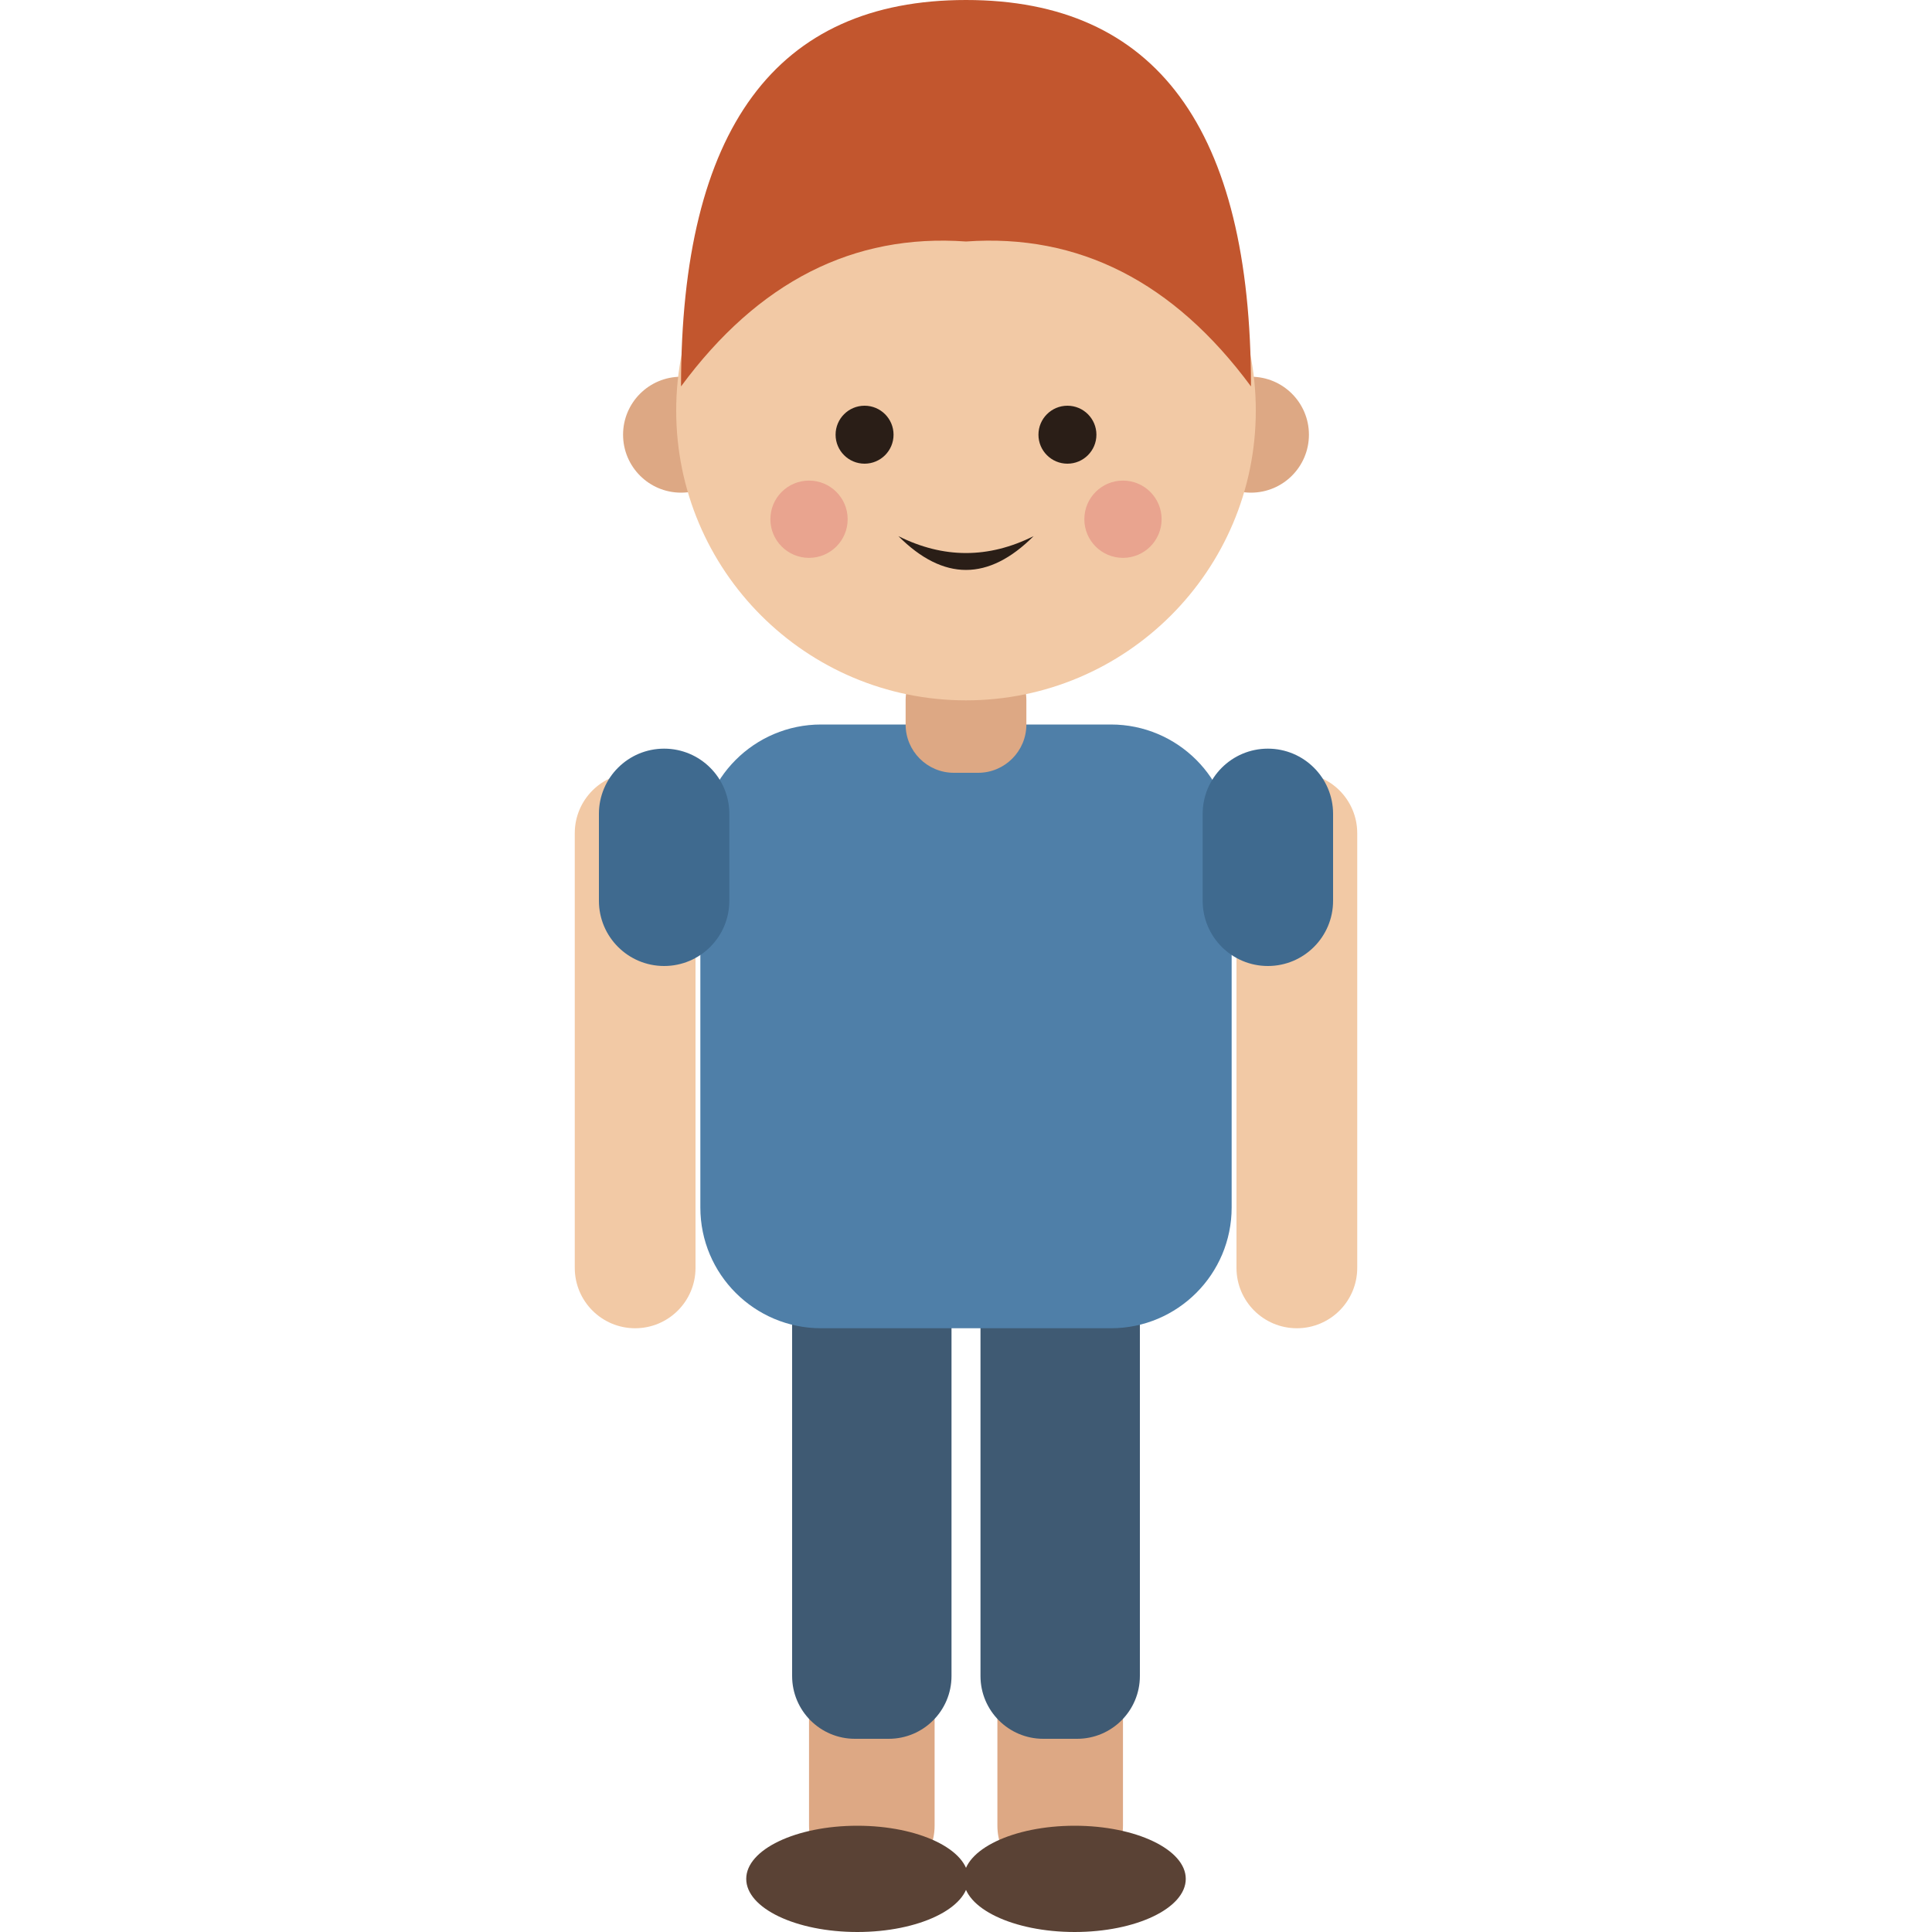
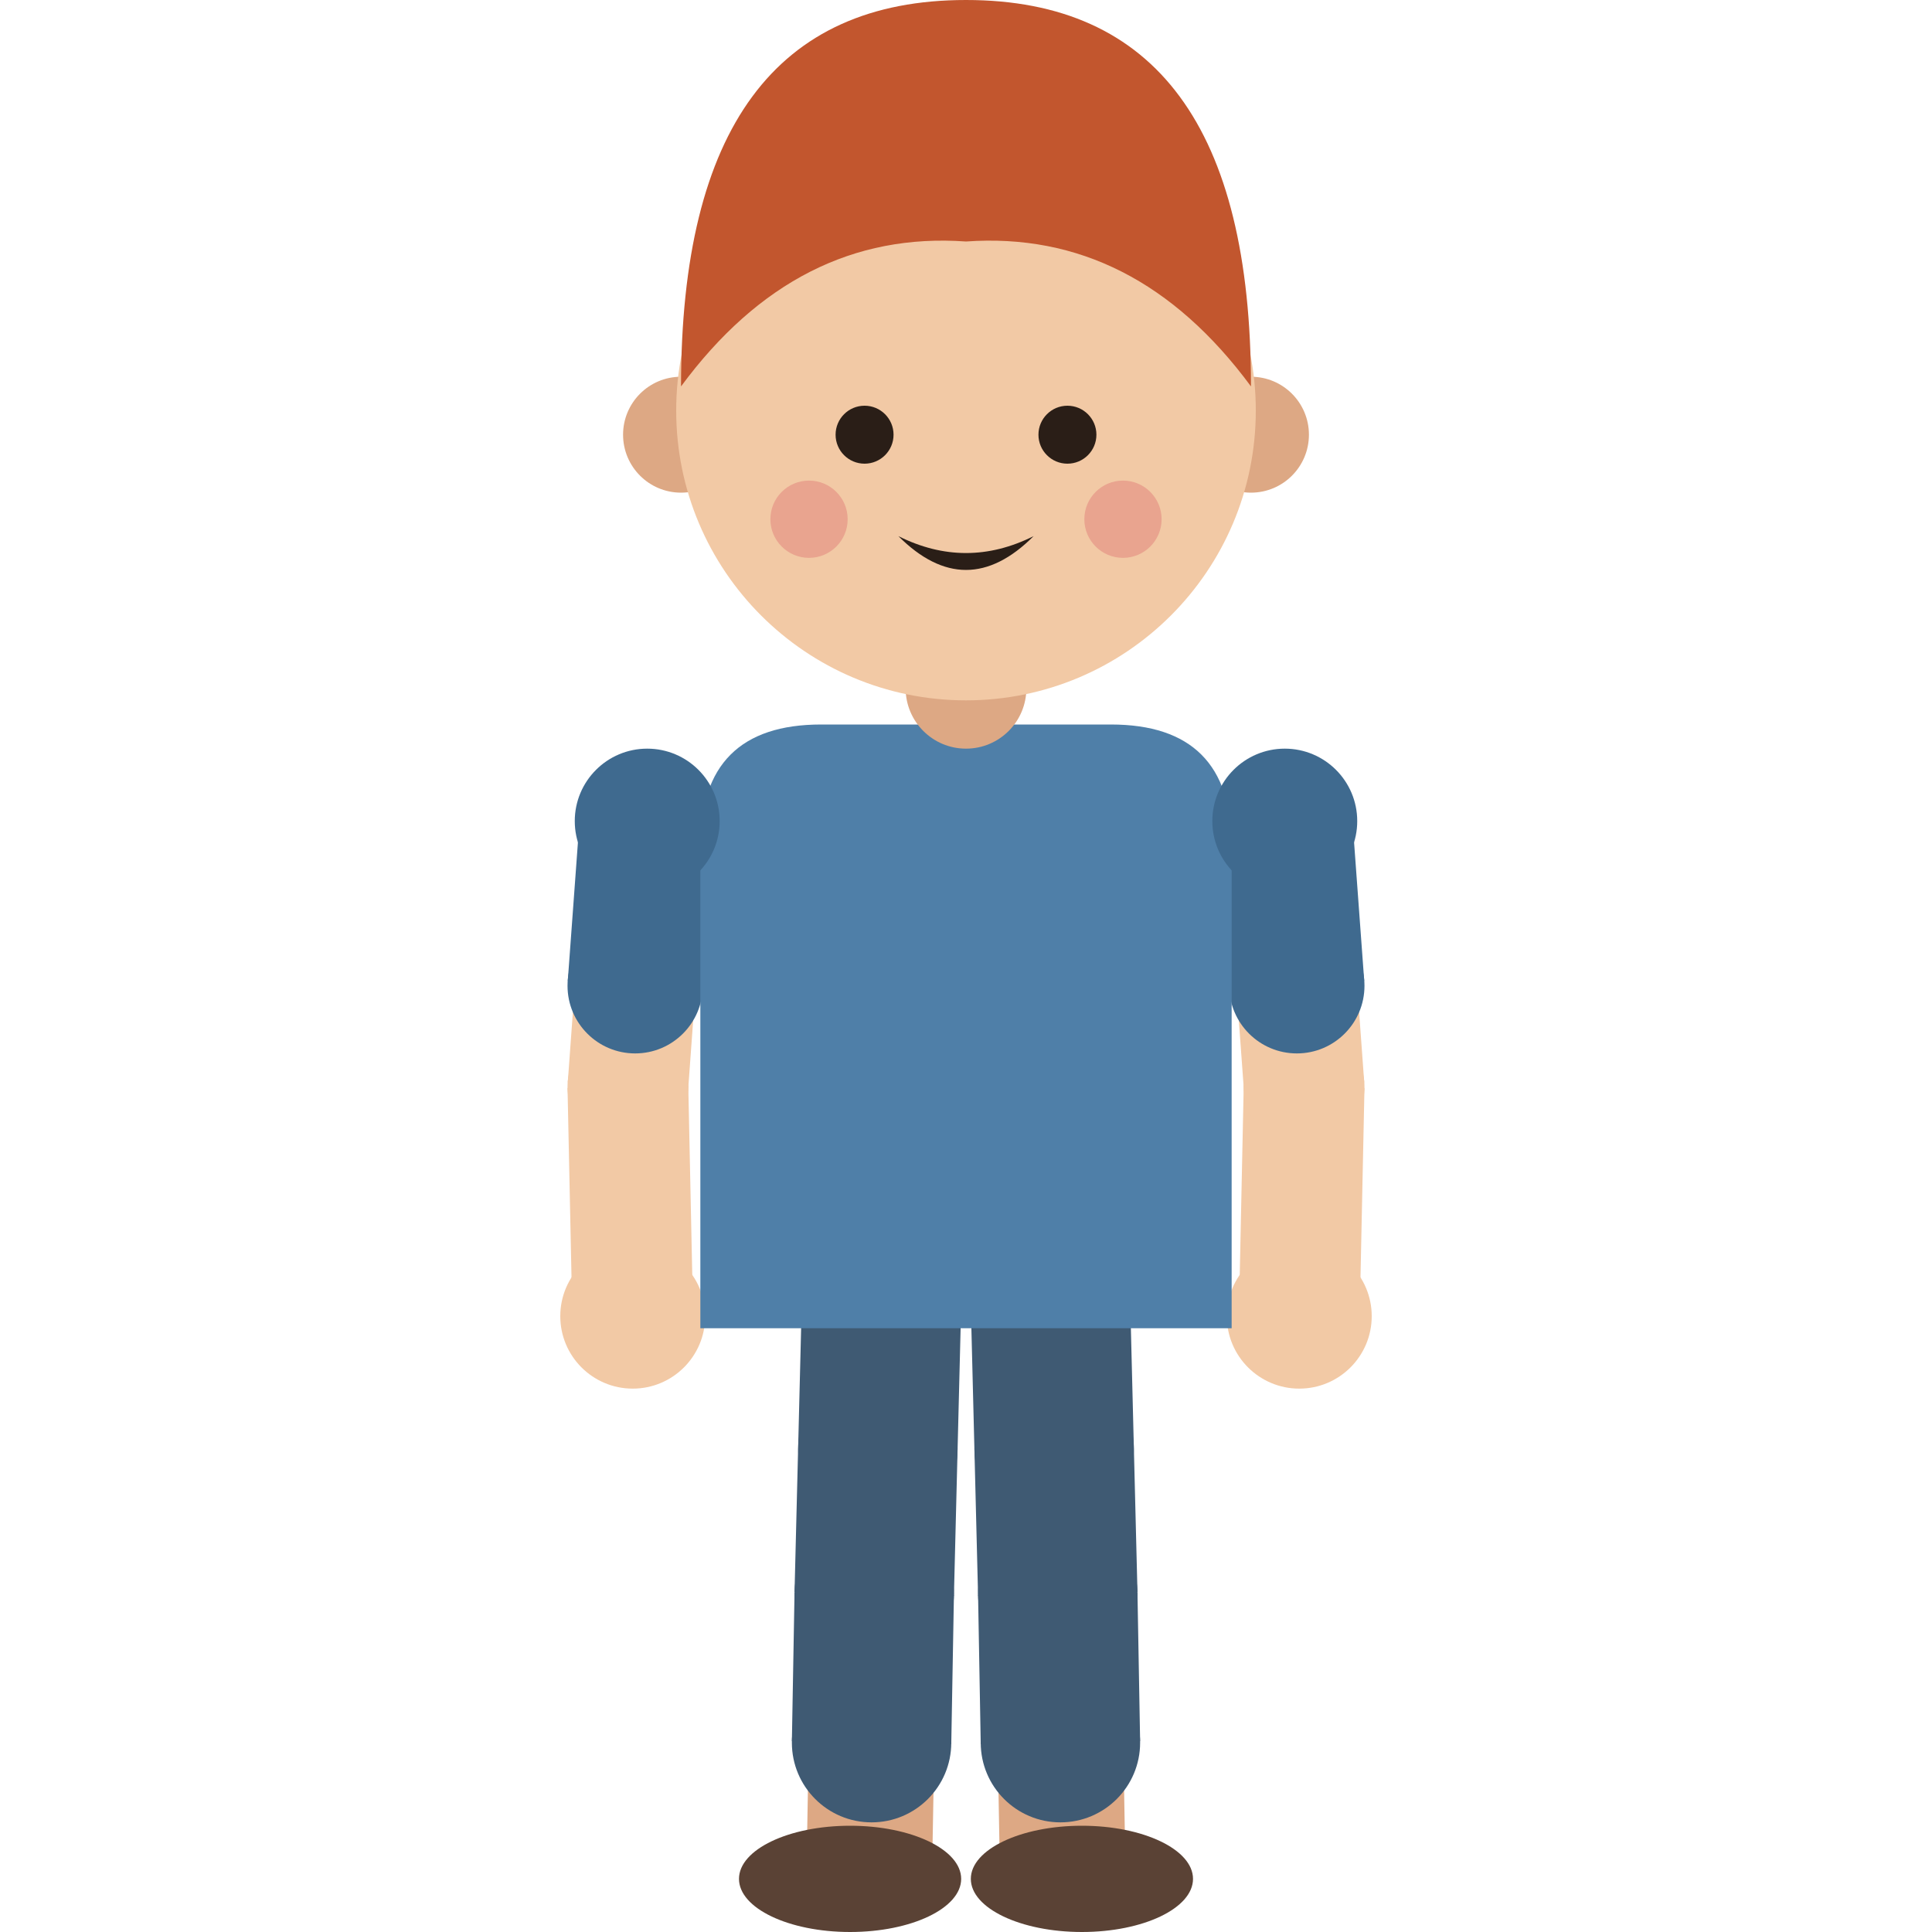
<svg xmlns="http://www.w3.org/2000/svg" viewBox="0 0 800 800" width="800" height="800">
-   <rect x="335" y="540" width="52" height="240" rx="24" fill="#DDA884" />
-   <rect x="413" y="540" width="52" height="240" rx="24" fill="#DDA884" />
-   <rect x="328" y="520" width="66" height="200" rx="26" fill="#3F5A73" />
-   <rect x="406" y="520" width="66" height="200" rx="26" fill="#3F5A73" />
-   <ellipse cx="355" cy="778" rx="46" ry="22" fill="#5A4235" />
-   <ellipse cx="445" cy="778" rx="46" ry="22" fill="#5A4235" />
-   <rect x="238" y="320" width="50" height="230" rx="25" fill="#F2C9A5" />
-   <rect x="512" y="320" width="50" height="230" rx="25" fill="#F2C9A5" />
-   <rect x="290" y="300" width="220" height="250" rx="50" fill="#4F7FA8" />
-   <rect x="248" y="310" width="54" height="90" rx="27" fill="#3F6A8F" />
-   <rect x="498" y="310" width="54" height="90" rx="27" fill="#3F6A8F" />
-   <rect x="375" y="270" width="50" height="50" rx="20" fill="#DDA884" />
-   <circle cx="282" cy="180" r="24" fill="#DDA884" />
-   <circle cx="518" cy="180" r="24" fill="#DDA884" />
-   <circle cx="400" cy="170" r="120" fill="#F2C9A5" />
-   <path d="M282 160 Q282 0 400 0 Q518 0 518 160 Q470 95 400 100 Q330 95 282 160 Z" fill="#C2562E" />
-   <circle cx="358" cy="180" r="12" fill="#2A1E17" />
-   <circle cx="442" cy="180" r="12" fill="#2A1E17" />
-   <circle cx="335" cy="215" r="16" fill="#E9A48F" />
-   <circle cx="465" cy="215" r="16" fill="#E9A48F" />
-   <path d="M372 222 Q400 250 428 222 Q400 236 372 222 Z" fill="#2A1E17" />
+   <g transform="translate(0 0) scale(1)">
+     <path d="M339 539.4 L336 659.4 L388 660.6 L391 540.6 Z" fill="#DDA884" />
+     <path d="M336 659.5 L334 771.5 L386 772.5 L388 660.5 Z" fill="#DDA884" />
+     <circle cx="365" cy="540" r="26" fill="#DDA884" />
+     <circle cx="362" cy="660" r="26" fill="#DDA884" />
+     <circle cx="360" cy="772" r="26" fill="#DDA884" />
+     <path d="M332 539.2 L330.5 599.2 L396.5 600.8 L398 540.8 Z" fill="#3F5A73" />
+     <path d="M330.5 599.2 L329 659.2 L395 660.8 L396.5 600.8 Z" fill="#3F5A73" />
+     <path d="M329 659.4 L327.9 721 L393.9 722.2 L395 660.6 Z" fill="#3F5A73" />
+     <circle cx="365" cy="540" r="33" fill="#3F5A73" />
+     <circle cx="363.5" cy="600" r="33" fill="#3F5A73" />
+     <circle cx="362" cy="660" r="33" fill="#3F5A73" />
+     <circle cx="360.9" cy="721.6" r="33" fill="#3F5A73" />
+     <ellipse cx="352" cy="778" rx="46" ry="22" fill="#5A4235" />
+     <path d="M409 540.6 L412 660.6 L464 659.4 L461 539.4 Z" fill="#DDA884" />
+     <path d="M412 660.5 L414 772.5 L466 771.5 L464 659.5 Z" fill="#DDA884" />
+     <circle cx="435" cy="540" r="26" fill="#DDA884" />
+     <circle cx="438" cy="660" r="26" fill="#DDA884" />
+     <circle cx="440" cy="772" r="26" fill="#DDA884" />
+     <path d="M402 540.8 L403.5 600.8 L469.5 599.2 L468 539.2 Z" fill="#3F5A73" />
+     <path d="M403.5 600.8 L405 660.8 L471 659.2 L469.5 599.2 Z" fill="#3F5A73" />
+     <path d="M405 660.6 L406.1 722.2 L472.1 721 L471 659.4 Z" fill="#3F5A73" />
+     <circle cx="435" cy="540" r="33" fill="#3F5A73" />
+     <circle cx="436.5" cy="600" r="33" fill="#3F5A73" />
+     <circle cx="438" cy="660" r="33" fill="#3F5A73" />
+     <circle cx="439.1" cy="721.6" r="33" fill="#3F5A73" />
+     <ellipse cx="448" cy="778" rx="46" ry="22" fill="#5A4235" />
+     <path d="M243.1 338.2 L235.1 448.2 L284.9 451.8 L292.9 341.8 Z" fill="#F2C9A5" />
+     <path d="M235 450.5 L237 545.5 L287 544.5 L285 449.5 Z" fill="#F2C9A5" />
+     <circle cx="268" cy="340" r="25" fill="#F2C9A5" />
+     <circle cx="260" cy="450" r="25" fill="#F2C9A5" />
+     <circle cx="262" cy="545" r="25" fill="#F2C9A5" />
+     <path d="M240.1 338 L235.1 406.2 L291 410.2 L295.9 342 Z" fill="#3F6A8F" />
+     <circle cx="268" cy="340" r="28" fill="#3F6A8F" />
+     <circle cx="263" cy="408.2" r="28" fill="#3F6A8F" />
+     <circle cx="262" cy="545" r="30" fill="#F2C9A5" />
+     <path d="M507.1 341.8 L515.1 451.8 L564.9 448.2 L556.9 338.2 Z" fill="#F2C9A5" />
+     <path d="M515 449.5 L513 544.5 L563 545.5 L565 450.5 Z" fill="#F2C9A5" />
+     <circle cx="532" cy="340" r="25" fill="#F2C9A5" />
+     <circle cx="540" cy="450" r="25" fill="#F2C9A5" />
+     <circle cx="538" cy="545" r="25" fill="#F2C9A5" />
+     <path d="M504.1 342 L509 410.2 L564.9 406.2 L559.9 338 Z" fill="#3F6A8F" />
+     <circle cx="532" cy="340" r="28" fill="#3F6A8F" />
+     <circle cx="537" cy="408.2" r="28" fill="#3F6A8F" />
+     <circle cx="538" cy="545" r="30" fill="#F2C9A5" />
+     <path d="M340 300 H460 Q510 300 510 350 V550 H290 V350 Q290 300 340 300 Z" fill="#4F7FA8" />
+     <circle cx="268" cy="340" r="30" fill="#3F6A8F" />
+     <circle cx="532" cy="340" r="30" fill="#3F6A8F" />
+     <path d="M425 285 L425 245 L375 245 L375 285 Z" fill="#DDA884" />
+     <circle cx="400" cy="285" r="25" fill="#DDA884" />
+     <circle cx="400" cy="245" r="25" fill="#DDA884" />
+     <g transform="rotate(0 400 300)">
+       <circle cx="282" cy="180" r="24" fill="#DDA884" />
+       <circle cx="518" cy="180" r="24" fill="#DDA884" />
+       <circle cx="400" cy="170" r="120" fill="#F2C9A5" />
+       <path d="M282 160 Q282 0 400 0 Q518 0 518 160 Q470 95 400 100 Q330 95 282 160 Z" fill="#C2562E" />
+       <circle cx="358" cy="180" r="12" fill="#2A1E17" />
+       <circle cx="442" cy="180" r="12" fill="#2A1E17" />
+       <circle cx="335" cy="215" r="16" fill="#E9A48F" />
+       <circle cx="465" cy="215" r="16" fill="#E9A48F" />
+       <path d="M372 222 Q400 250 428 222 Q400 236 372 222 Z" fill="#2A1E17" />
+     </g>
+   </g>
</svg>
